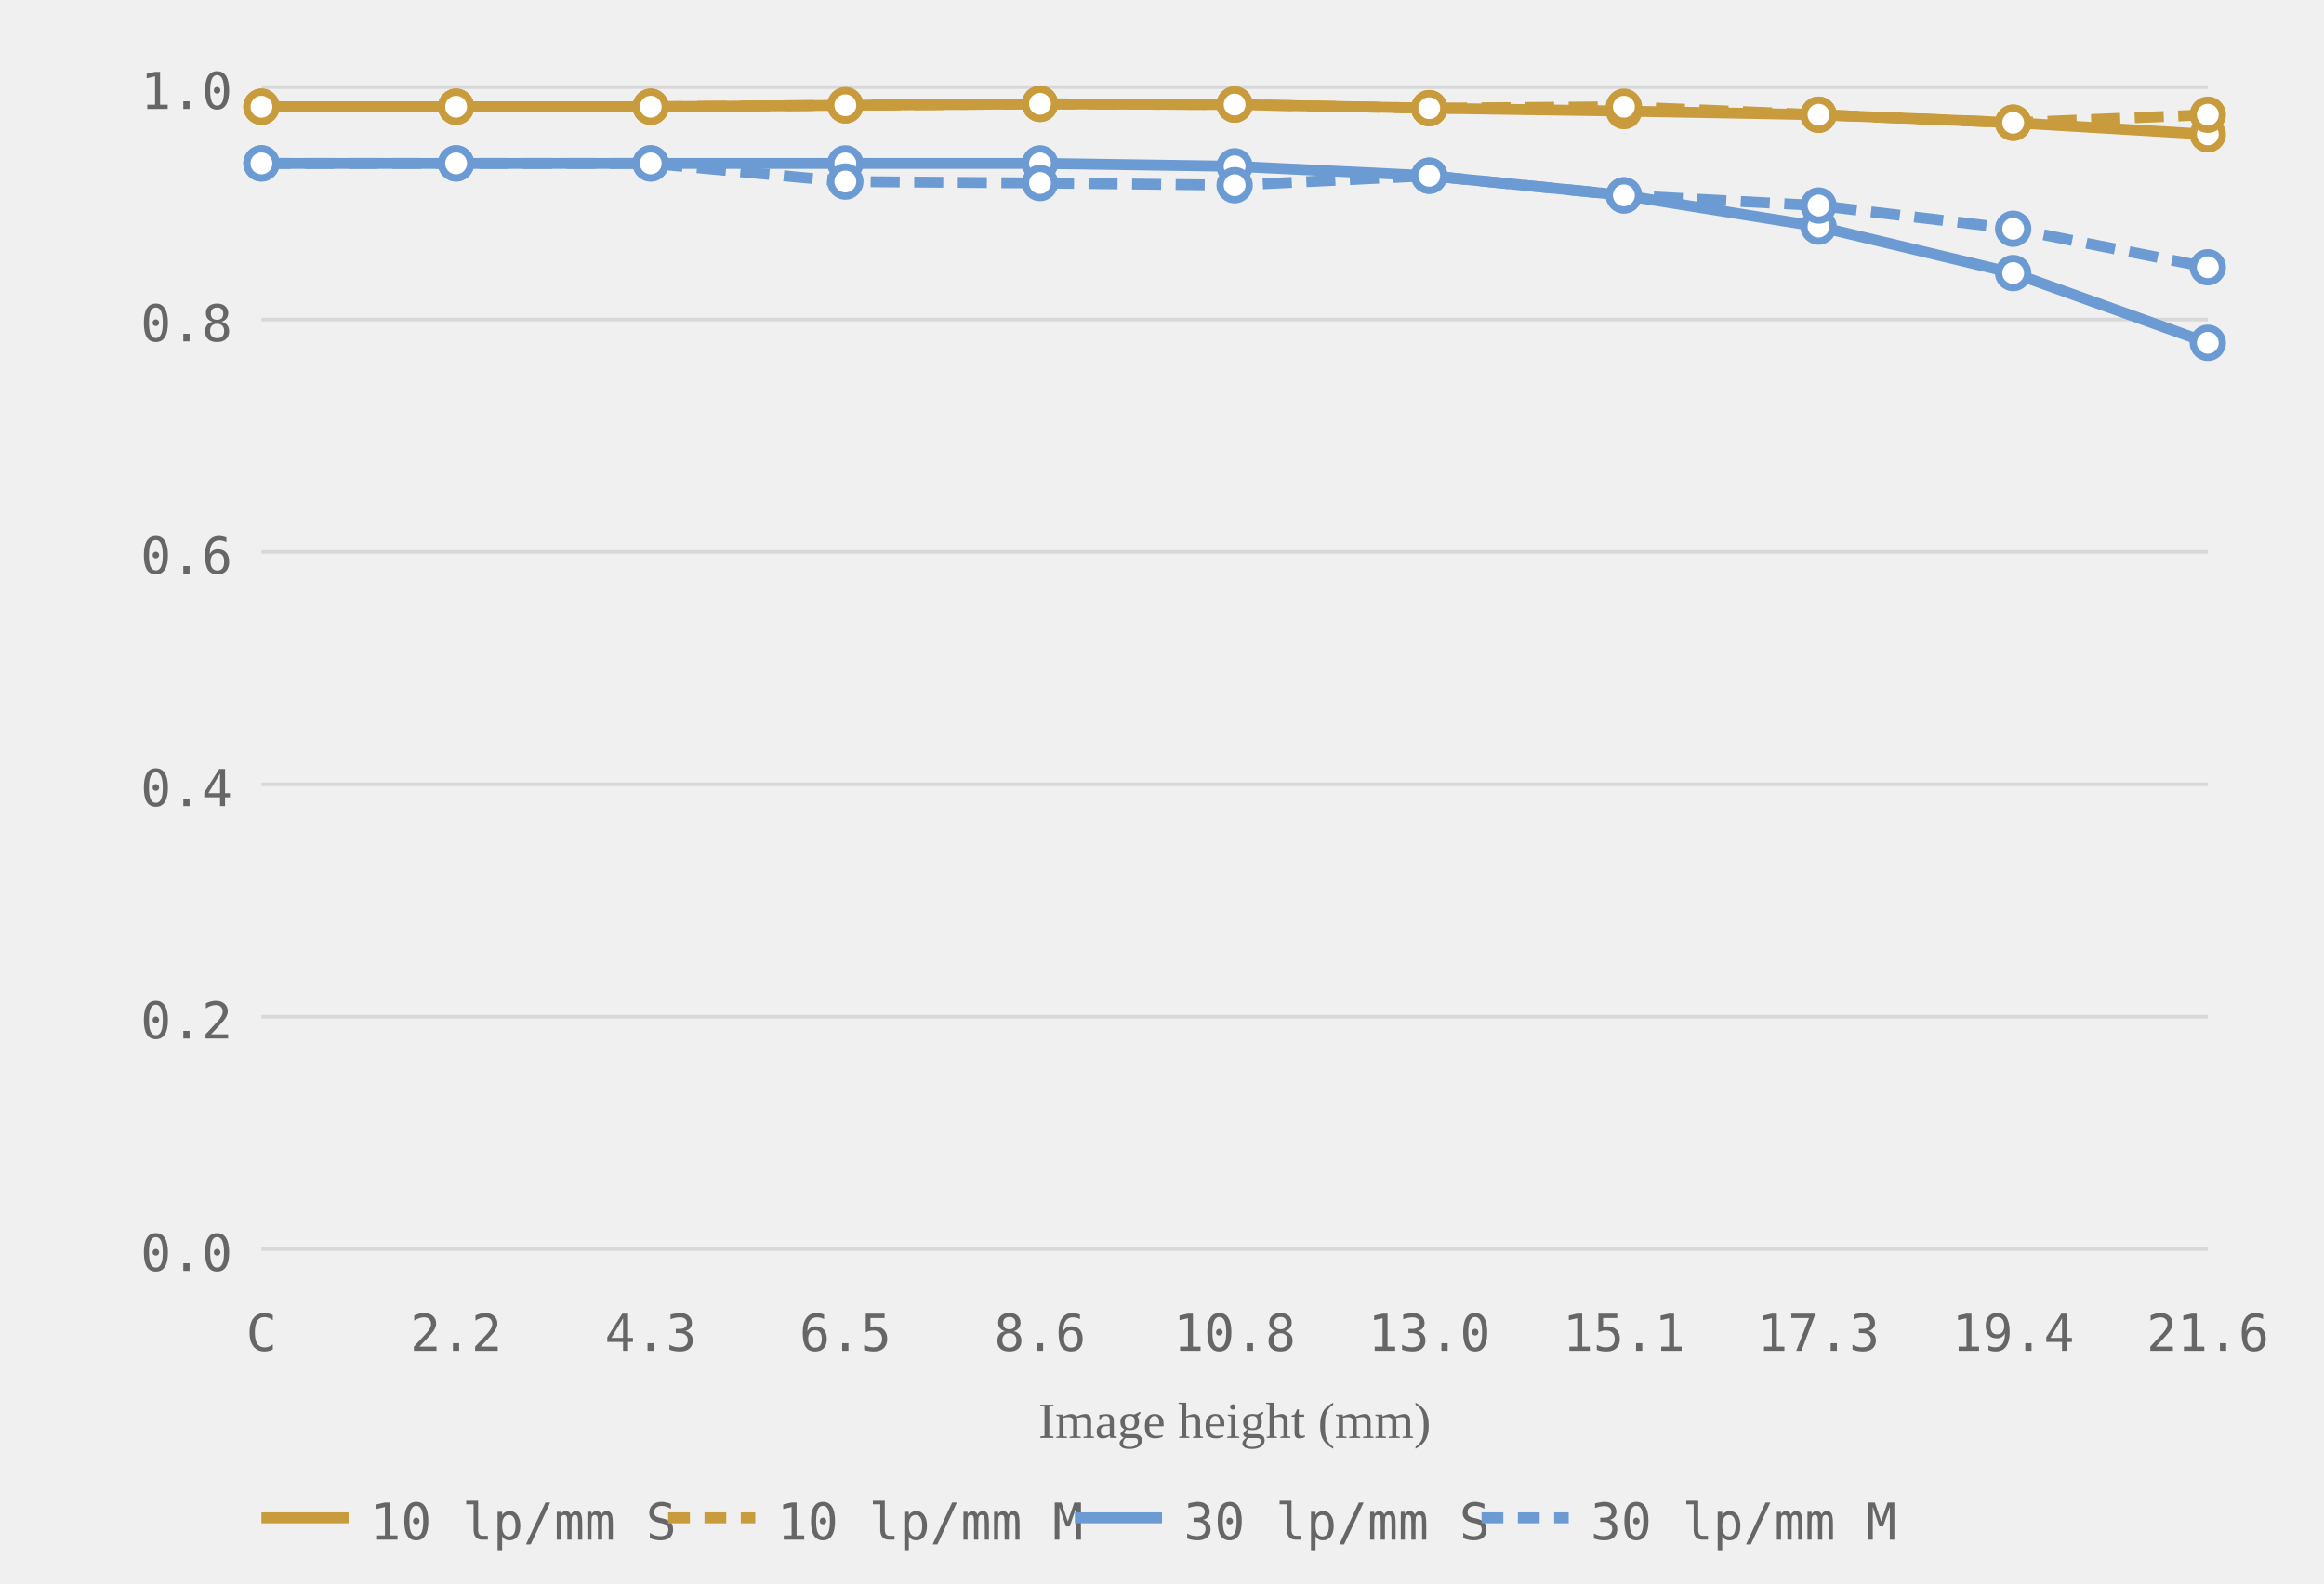
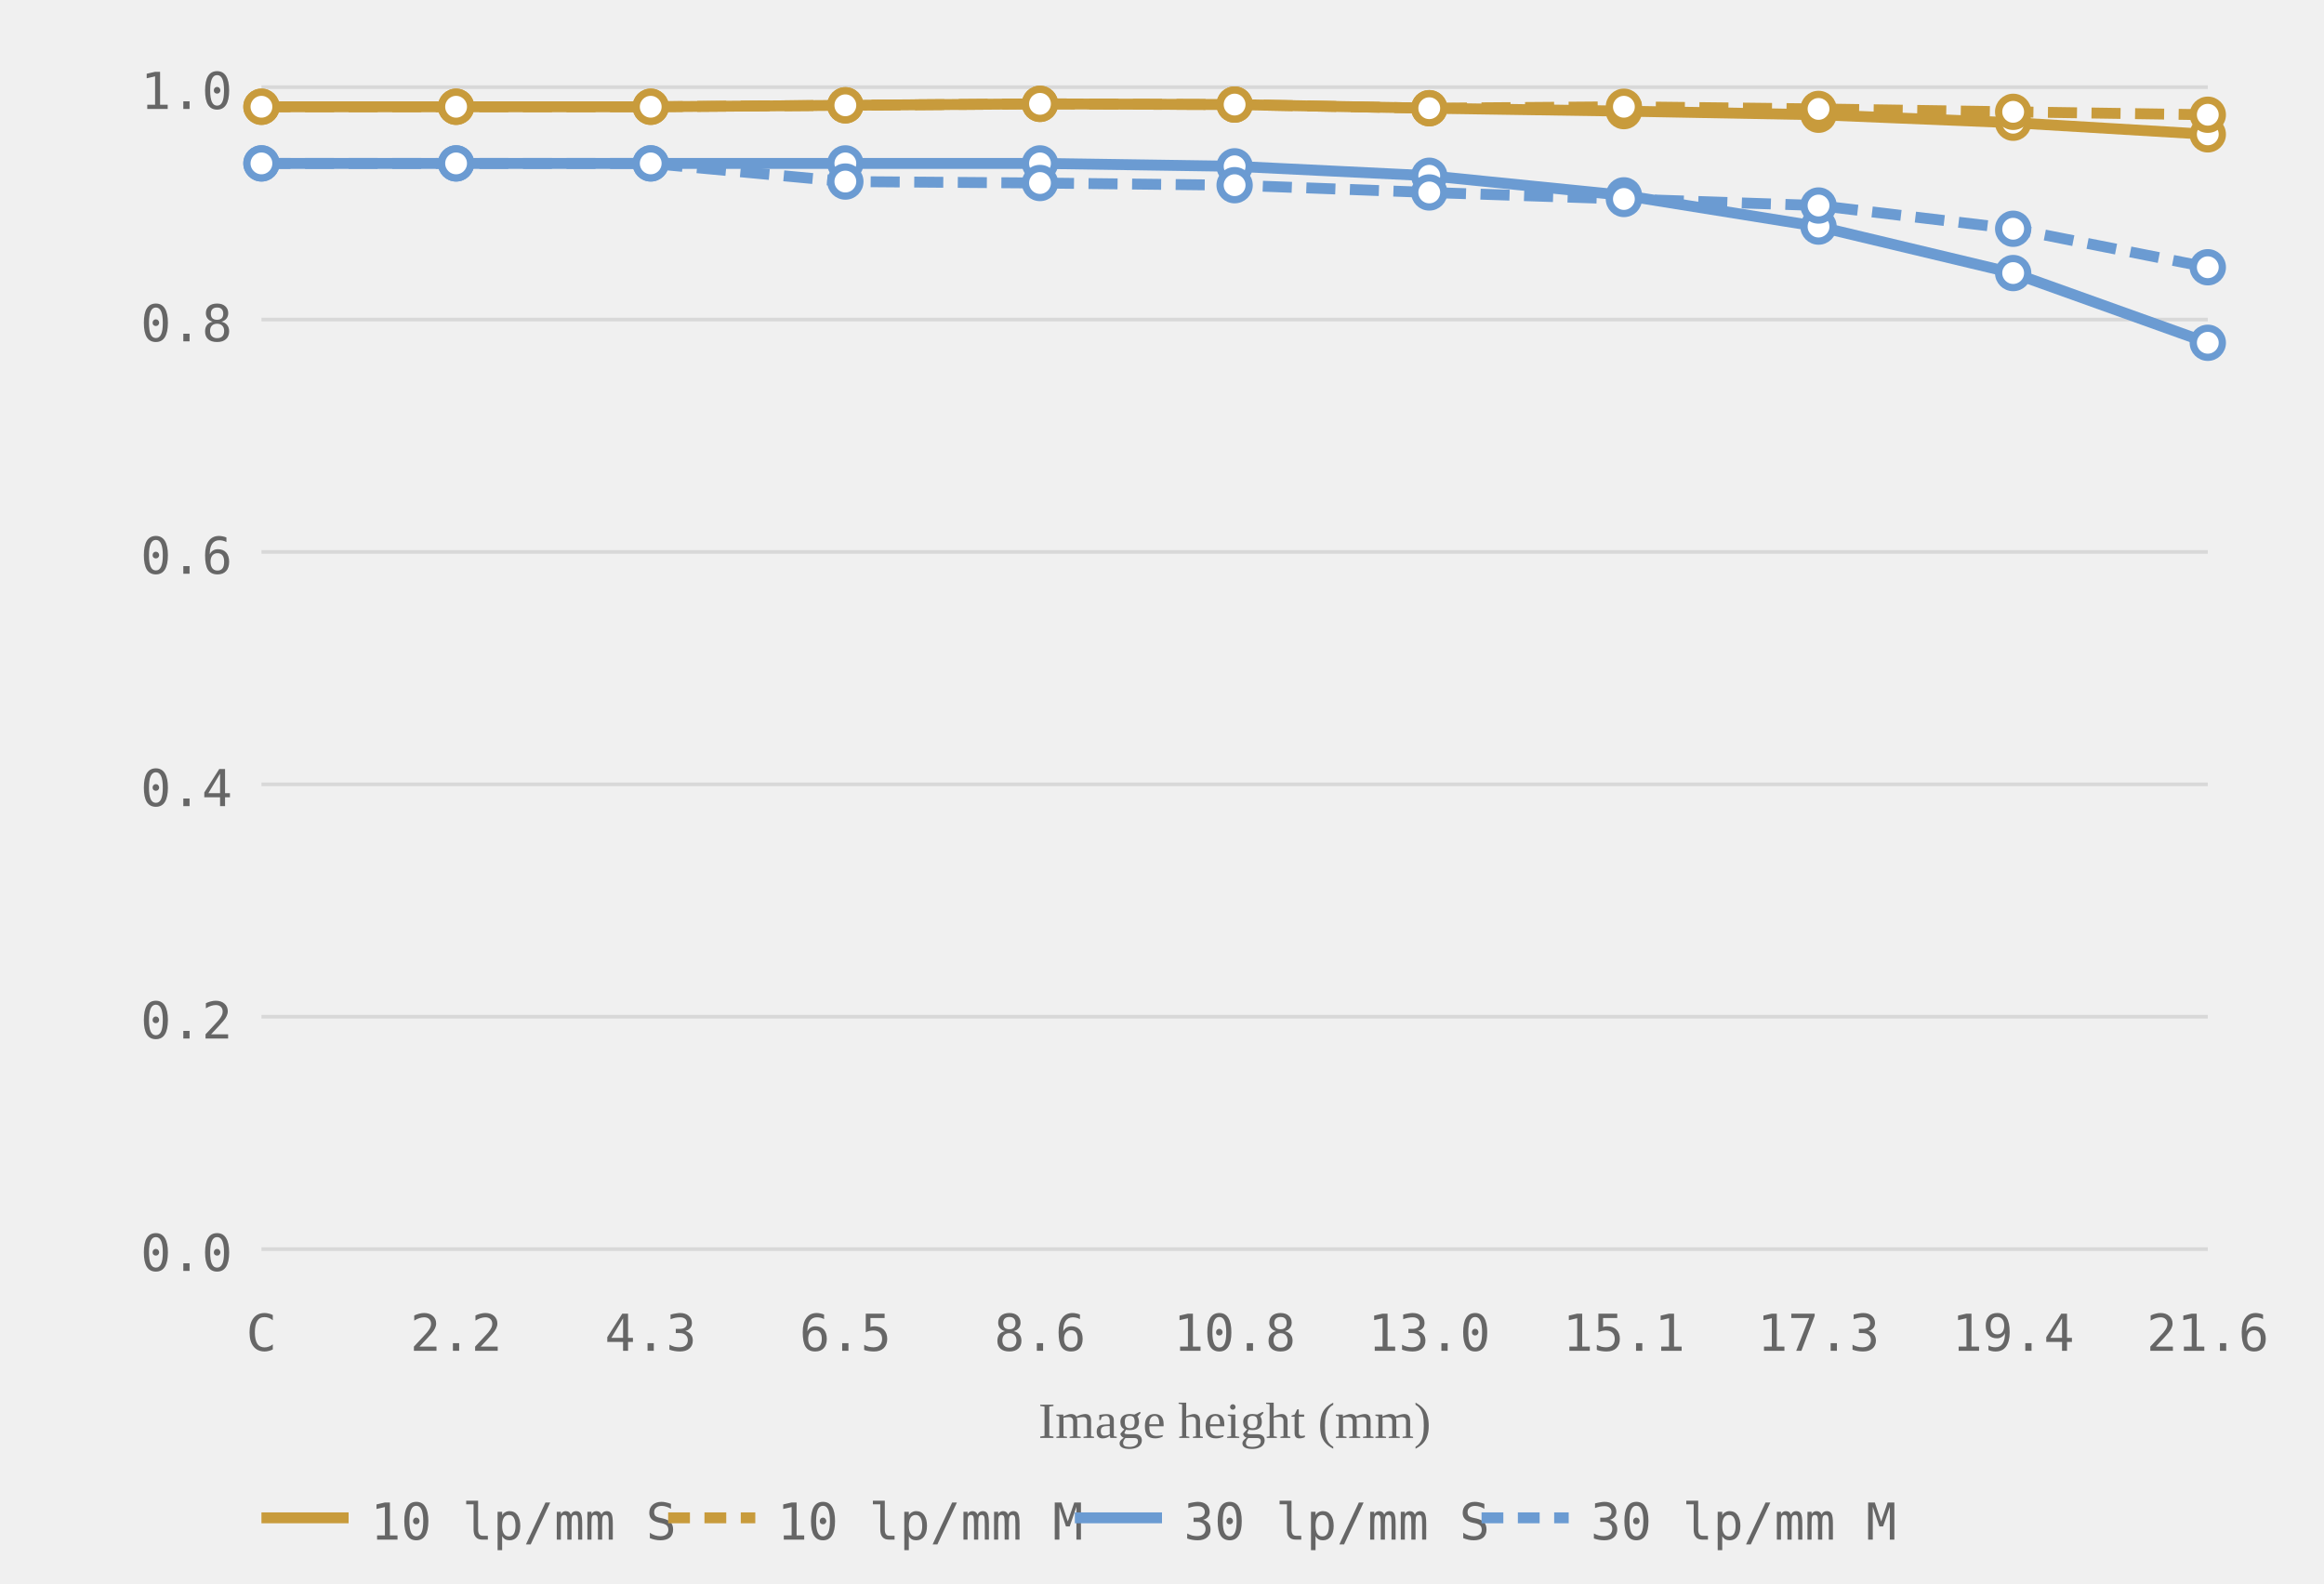
<svg xmlns="http://www.w3.org/2000/svg" viewBox="0 0 320 218" role="img" aria-label="MTF chart, generated from readings">
  <style>.grid-line { stroke: #d8d8d8; stroke-width: 0.5; }.axis-label { font-size: 7px; fill: #666666; font-family: ui-monospace, monospace; }.axis-y { text-anchor: end; }.axis-x { text-anchor: middle; }.axis-title { font-size: 7px; fill: #666666; text-anchor: middle; }.curve { fill: none; stroke-width: 1.5; }.curve-m { stroke-dasharray: 4 2; }.dot { fill: white; stroke-width: 1; }.legend-text { font-size: 7px; fill: #666666; font-family: ui-monospace, monospace; }</style>
  <line class="grid-line" x1="36" y1="172.0" x2="304" y2="172.0" />
  <line class="grid-line" x1="36" y1="140.0" x2="304" y2="140.0" />
  <line class="grid-line" x1="36" y1="108.0" x2="304" y2="108.0" />
  <line class="grid-line" x1="36" y1="76.0" x2="304" y2="76.0" />
  <line class="grid-line" x1="36" y1="44.0" x2="304" y2="44.0" />
  <line class="grid-line" x1="36" y1="12.0" x2="304" y2="12.0" />
  <text class="axis-label axis-y" x="32" y="175.0">0.0</text>
  <text class="axis-label axis-y" x="32" y="143.0">0.2</text>
  <text class="axis-label axis-y" x="32" y="111.0">0.4</text>
  <text class="axis-label axis-y" x="32" y="79.0">0.6</text>
  <text class="axis-label axis-y" x="32" y="47.0">0.8</text>
  <text class="axis-label axis-y" x="32" y="15.0">1.0</text>
  <text class="axis-label axis-x" x="36.0" y="186">C</text>
  <text class="axis-label axis-x" x="62.8" y="186">2.2</text>
  <text class="axis-label axis-x" x="89.6" y="186">4.3</text>
  <text class="axis-label axis-x" x="116.4" y="186">6.5</text>
  <text class="axis-label axis-x" x="143.2" y="186">8.6</text>
  <text class="axis-label axis-x" x="170.0" y="186">10.8</text>
  <text class="axis-label axis-x" x="196.8" y="186">13.0</text>
  <text class="axis-label axis-x" x="223.6" y="186">15.1</text>
  <text class="axis-label axis-x" x="250.4" y="186">17.3</text>
  <text class="axis-label axis-x" x="277.2" y="186">19.4</text>
  <text class="axis-label axis-x" x="304.0" y="186">21.6</text>
  <text class="axis-title" x="170.0" y="198">Image height (mm)</text>
  <polyline class="curve curve-10" style="stroke:#c89b3c" points="36.0,14.7 62.8,14.7 89.6,14.7 116.4,14.5 143.2,14.3 170.0,14.4 196.8,14.9 223.6,15.3 250.4,15.8 277.2,16.9 304.0,18.5" />
-   <polyline class="curve curve-10 curve-m" style="stroke:#c89b3c" points="36.0,14.7 62.8,14.7 89.6,14.7 116.4,14.5 143.2,14.3 170.0,14.4 196.8,14.9 223.6,14.7 250.4,15.8 277.2,16.9 304.0,15.8" stroke-dasharray="4 2" />
+   <polyline class="curve curve-10 curve-m" style="stroke:#c89b3c" points="36.0,14.7 62.8,14.7 89.6,14.7 116.4,14.5 143.2,14.3 170.0,14.4 196.8,14.9 223.6,14.7 250.4,15.0 277.2,15.4 304.0,15.8" stroke-dasharray="4 2" />
  <polyline class="curve curve-30" style="stroke:#6b9bd2" points="36.0,22.5 62.8,22.5 89.6,22.5 116.4,22.5 143.2,22.5 170.0,22.9 196.8,24.2 223.6,26.9 250.4,31.2 277.2,37.6 304.0,47.2" />
-   <polyline class="curve curve-30 curve-m" style="stroke:#6b9bd2" points="36.0,22.5 62.8,22.5 89.6,22.5 116.4,25.0 143.2,25.2 170.0,25.5 196.8,24.2 223.6,26.9 250.4,28.3 277.2,31.5 304.0,36.8" stroke-dasharray="4 2" />
+   <polyline class="curve curve-30 curve-m" style="stroke:#6b9bd2" points="36.0,22.5 62.8,22.5 89.6,22.5 116.4,25.0 143.2,25.2 170.0,25.5 196.8,26.5 223.6,27.4 250.4,28.3 277.2,31.5 304.0,36.8" stroke-dasharray="4 2" />
  <circle class="dot dot-10" style="stroke:#c89b3c" cx="36.0" cy="14.7" r="2" />
  <circle class="dot dot-10" style="stroke:#c89b3c" cx="62.8" cy="14.7" r="2" />
  <circle class="dot dot-10" style="stroke:#c89b3c" cx="89.6" cy="14.7" r="2" />
  <circle class="dot dot-10" style="stroke:#c89b3c" cx="116.4" cy="14.5" r="2" />
  <circle class="dot dot-10" style="stroke:#c89b3c" cx="143.2" cy="14.3" r="2" />
  <circle class="dot dot-10" style="stroke:#c89b3c" cx="170.0" cy="14.4" r="2" />
  <circle class="dot dot-10" style="stroke:#c89b3c" cx="196.8" cy="14.9" r="2" />
  <circle class="dot dot-10" style="stroke:#c89b3c" cx="223.6" cy="15.3" r="2" />
  <circle class="dot dot-10" style="stroke:#c89b3c" cx="250.4" cy="15.8" r="2" />
  <circle class="dot dot-10" style="stroke:#c89b3c" cx="277.2" cy="16.9" r="2" />
  <circle class="dot dot-10" style="stroke:#c89b3c" cx="304.0" cy="18.5" r="2" />
  <circle class="dot dot-10" style="stroke:#c89b3c" cx="36.0" cy="14.7" r="2" />
  <circle class="dot dot-10" style="stroke:#c89b3c" cx="62.8" cy="14.7" r="2" />
  <circle class="dot dot-10" style="stroke:#c89b3c" cx="89.6" cy="14.7" r="2" />
  <circle class="dot dot-10" style="stroke:#c89b3c" cx="116.4" cy="14.5" r="2" />
  <circle class="dot dot-10" style="stroke:#c89b3c" cx="143.2" cy="14.3" r="2" />
  <circle class="dot dot-10" style="stroke:#c89b3c" cx="170.0" cy="14.4" r="2" />
  <circle class="dot dot-10" style="stroke:#c89b3c" cx="196.8" cy="14.9" r="2" />
  <circle class="dot dot-10" style="stroke:#c89b3c" cx="223.6" cy="14.7" r="2" />
-   <circle class="dot dot-10" style="stroke:#c89b3c" cx="250.4" cy="15.8" r="2" />
-   <circle class="dot dot-10" style="stroke:#c89b3c" cx="277.2" cy="16.9" r="2" />
+   <circle class="dot dot-10" style="stroke:#c89b3c" cx="250.4" cy="15.0" r="2" />
+   <circle class="dot dot-10" style="stroke:#c89b3c" cx="277.2" cy="15.4" r="2" />
  <circle class="dot dot-10" style="stroke:#c89b3c" cx="304.0" cy="15.8" r="2" />
  <circle class="dot dot-30" style="stroke:#6b9bd2" cx="36.0" cy="22.5" r="2" />
  <circle class="dot dot-30" style="stroke:#6b9bd2" cx="62.8" cy="22.5" r="2" />
  <circle class="dot dot-30" style="stroke:#6b9bd2" cx="89.6" cy="22.5" r="2" />
  <circle class="dot dot-30" style="stroke:#6b9bd2" cx="116.4" cy="22.5" r="2" />
  <circle class="dot dot-30" style="stroke:#6b9bd2" cx="143.2" cy="22.5" r="2" />
  <circle class="dot dot-30" style="stroke:#6b9bd2" cx="170.0" cy="22.9" r="2" />
  <circle class="dot dot-30" style="stroke:#6b9bd2" cx="196.8" cy="24.2" r="2" />
  <circle class="dot dot-30" style="stroke:#6b9bd2" cx="223.6" cy="26.9" r="2" />
  <circle class="dot dot-30" style="stroke:#6b9bd2" cx="250.4" cy="31.2" r="2" />
  <circle class="dot dot-30" style="stroke:#6b9bd2" cx="277.2" cy="37.6" r="2" />
  <circle class="dot dot-30" style="stroke:#6b9bd2" cx="304.0" cy="47.2" r="2" />
  <circle class="dot dot-30" style="stroke:#6b9bd2" cx="36.0" cy="22.5" r="2" />
  <circle class="dot dot-30" style="stroke:#6b9bd2" cx="62.8" cy="22.5" r="2" />
  <circle class="dot dot-30" style="stroke:#6b9bd2" cx="89.6" cy="22.5" r="2" />
  <circle class="dot dot-30" style="stroke:#6b9bd2" cx="116.4" cy="25.0" r="2" />
  <circle class="dot dot-30" style="stroke:#6b9bd2" cx="143.2" cy="25.2" r="2" />
  <circle class="dot dot-30" style="stroke:#6b9bd2" cx="170.0" cy="25.5" r="2" />
-   <circle class="dot dot-30" style="stroke:#6b9bd2" cx="196.8" cy="24.2" r="2" />
-   <circle class="dot dot-30" style="stroke:#6b9bd2" cx="223.6" cy="26.9" r="2" />
+   <circle class="dot dot-30" style="stroke:#6b9bd2" cx="196.8" cy="26.5" r="2" />
+   <circle class="dot dot-30" style="stroke:#6b9bd2" cx="223.6" cy="27.4" r="2" />
  <circle class="dot dot-30" style="stroke:#6b9bd2" cx="250.4" cy="28.3" r="2" />
  <circle class="dot dot-30" style="stroke:#6b9bd2" cx="277.2" cy="31.5" r="2" />
  <circle class="dot dot-30" style="stroke:#6b9bd2" cx="304.0" cy="36.8" r="2" />
  <line x1="36" y1="209" x2="48" y2="209" stroke="#c89b3c" stroke-width="1.5" />
  <text class="legend-text" x="51" y="212">10 lp/mm S</text>
  <line x1="92" y1="209" x2="104" y2="209" stroke="#c89b3c" stroke-width="1.5" stroke-dasharray="3 2" />
  <text class="legend-text" x="107" y="212">10 lp/mm M</text>
  <line x1="148" y1="209" x2="160" y2="209" stroke="#6b9bd2" stroke-width="1.5" />
  <text class="legend-text" x="163" y="212">30 lp/mm S</text>
  <line x1="204" y1="209" x2="216" y2="209" stroke="#6b9bd2" stroke-width="1.5" stroke-dasharray="3 2" />
  <text class="legend-text" x="219" y="212">30 lp/mm M</text>
</svg>
